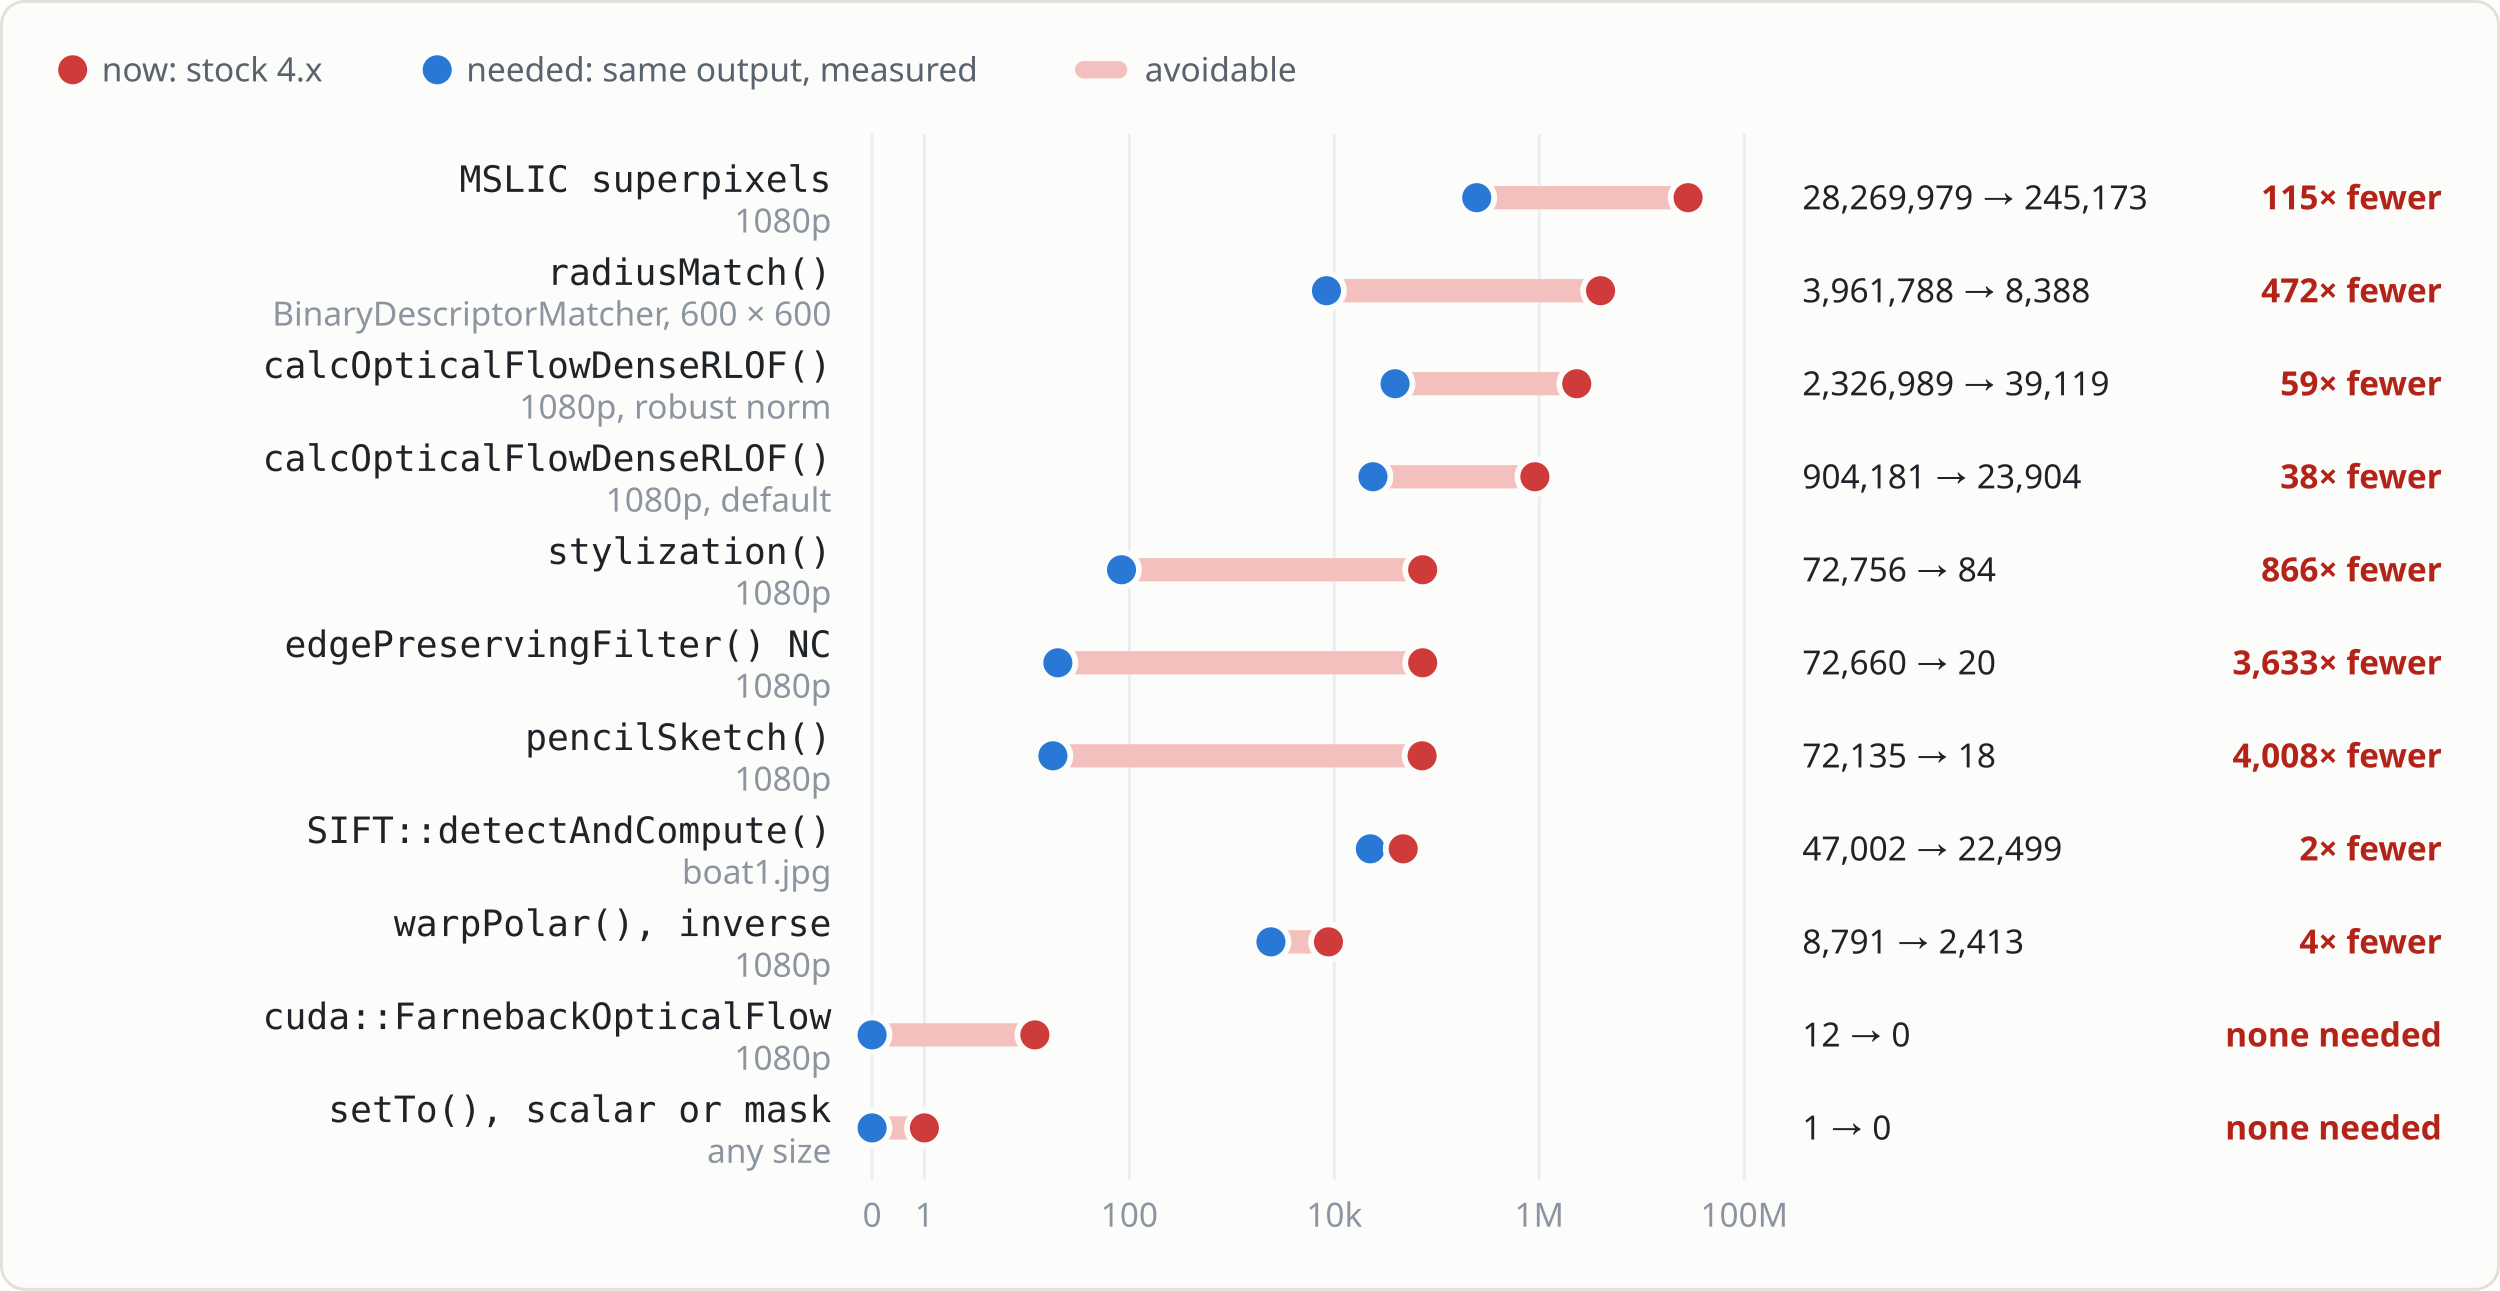
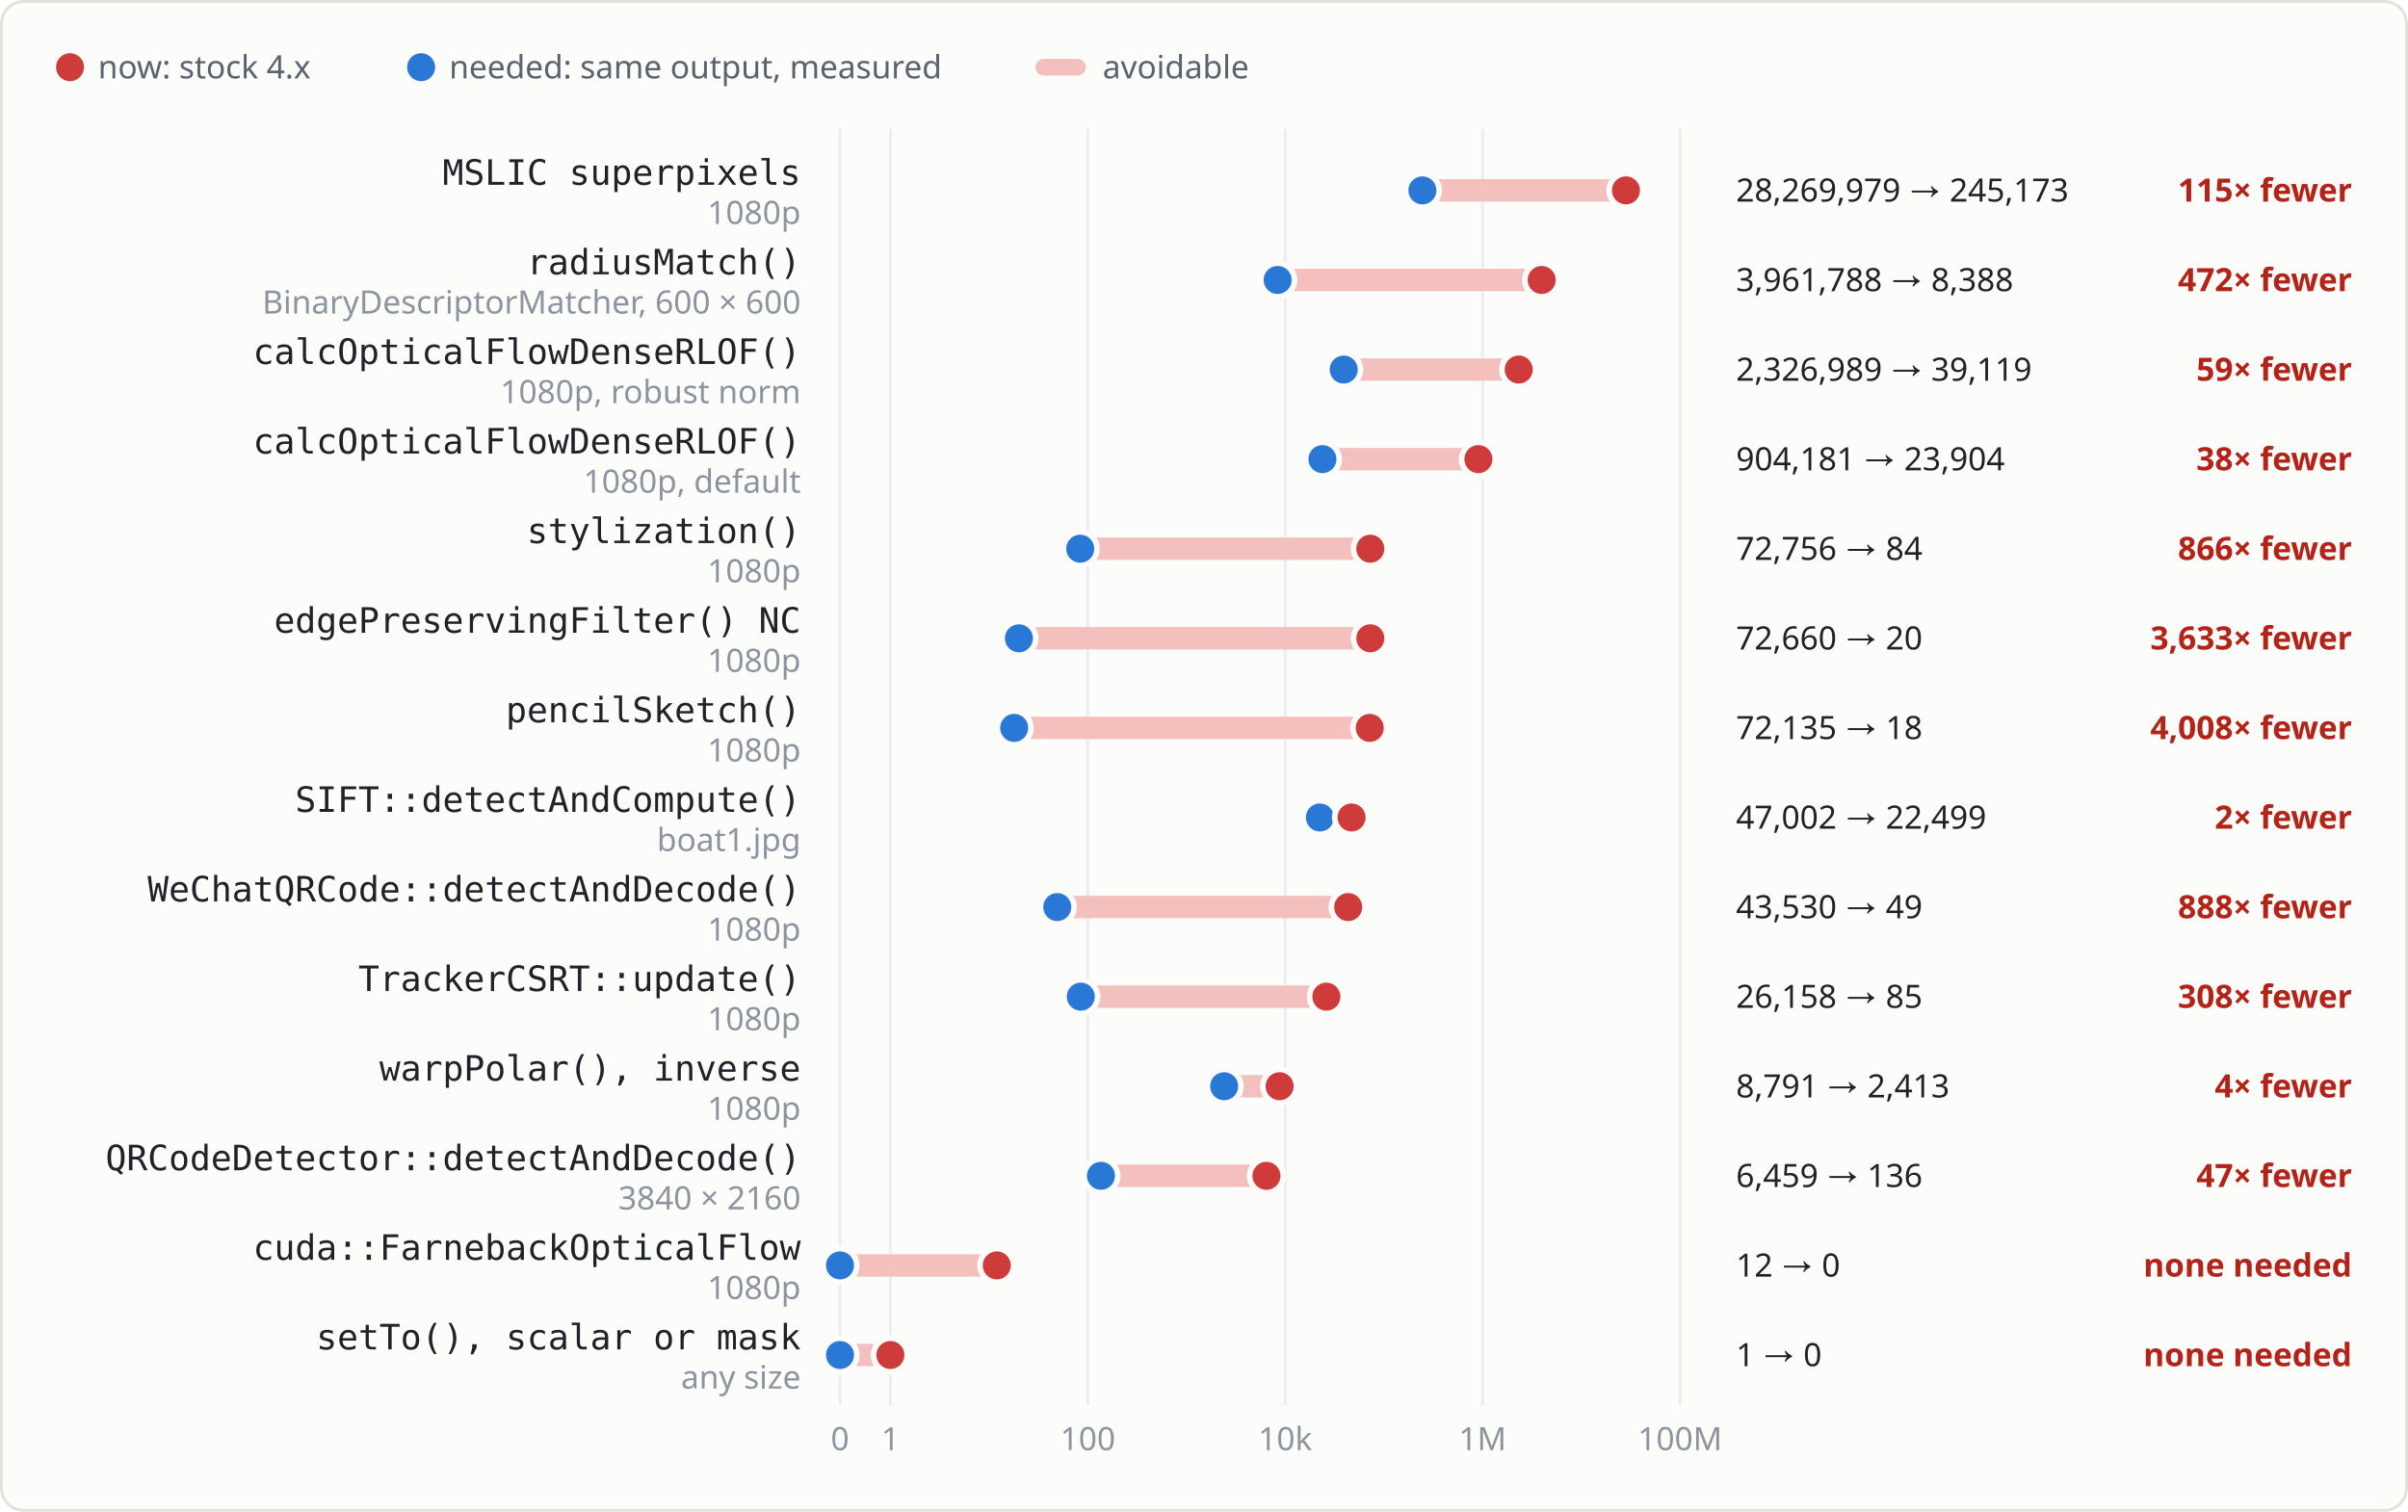
- <svg xmlns="http://www.w3.org/2000/svg" width="860" height="444" viewBox="0 0 860 444" role="img">
+ <svg xmlns="http://www.w3.org/2000/svg" width="860" height="540" viewBox="0 0 860 540" role="img">
  <style>.bg{fill:#fcfcfb;stroke:#e1e0d9}.ink{fill:#1f2328}.ink2{fill:#59636e}.muted{fill:#8c959f}.grid{stroke:#eaeef2}.axis{stroke:#d1d9e0}.need{fill:#2a78d6;stroke:#fcfcfb}.now{fill:#cf3a3a;stroke:#fcfcfb}.gap{stroke:#f4c0bd}.gapt{fill:#b42318}.sw-need{fill:#2a78d6}.sw-now{fill:#cf3a3a}.sw-gap{fill:#f4c0bd}@media (prefers-color-scheme: dark){.bg{fill:#151b23;stroke:#30363d}.ink{fill:#e6edf3}.ink2{fill:#9198a1}.muted{fill:#7d8590}.grid{stroke:#262c36}.axis{stroke:#3d444d}.need{fill:#4493f8;stroke:#151b23}.now{fill:#f05d5d;stroke:#151b23}.gap{stroke:#5c2a2a}.gapt{fill:#ff8a80}.sw-need{fill:#4493f8}.sw-now{fill:#f05d5d}.sw-gap{fill:#5c2a2a}}text{font-family:-apple-system, BlinkMacSystemFont, "Segoe UI", "Noto Sans", Helvetica, Arial, sans-serif;font-size:13px}.mono{font-family:ui-monospace, SFMono-Regular, "SF Mono", Menlo, Consolas, monospace;font-size:12.5px}.small{font-size:11.5px}.b{font-weight:600}.title{font-size:14px;font-weight:600}</style>
-   <rect class="bg" x="0.5" y="0.5" width="859" height="443" rx="8" />
+   <rect class="bg" x="0.5" y="0.5" width="859" height="539" rx="8" />
  <circle class="sw-now" cx="25" cy="24" r="5" />
  <text class="ink2 small" x="35.0" y="28.0" text-anchor="start">now: stock 4.x</text>
  <circle class="sw-need" cx="150.4" cy="24" r="5" />
  <text class="ink2 small" x="160.4" y="28.0" text-anchor="start">needed: same output, measured</text>
  <rect class="sw-gap" x="369.8" y="21" width="18" height="6" rx="3" />
  <text class="ink2 small" x="393.8" y="28.0" text-anchor="start">avoidable</text>
-   <line class="grid" x1="300.0" y1="46" x2="300.0" y2="406" stroke-width="1" />
-   <text class="muted small" x="300.0" y="422.0" text-anchor="middle">0</text>
-   <line class="grid" x1="318.0" y1="46" x2="318.0" y2="406" stroke-width="1" />
-   <text class="muted small" x="318.0" y="422.0" text-anchor="middle">1</text>
-   <line class="grid" x1="388.5" y1="46" x2="388.5" y2="406" stroke-width="1" />
-   <text class="muted small" x="388.5" y="422.0" text-anchor="middle">100</text>
-   <line class="grid" x1="459.0" y1="46" x2="459.0" y2="406" stroke-width="1" />
-   <text class="muted small" x="459.0" y="422.0" text-anchor="middle">10k</text>
-   <line class="grid" x1="529.5" y1="46" x2="529.5" y2="406" stroke-width="1" />
-   <text class="muted small" x="529.5" y="422.0" text-anchor="middle">1M</text>
-   <line class="grid" x1="600.0" y1="46" x2="600.0" y2="406" stroke-width="1" />
-   <text class="muted small" x="600.0" y="422.0" text-anchor="middle">100M</text>
+   <line class="grid" x1="300.0" y1="46" x2="300.0" y2="502" stroke-width="1" />
+   <text class="muted small" x="300.0" y="518.0" text-anchor="middle">0</text>
+   <line class="grid" x1="318.0" y1="46" x2="318.0" y2="502" stroke-width="1" />
+   <text class="muted small" x="318.0" y="518.0" text-anchor="middle">1</text>
+   <line class="grid" x1="388.5" y1="46" x2="388.5" y2="502" stroke-width="1" />
+   <text class="muted small" x="388.5" y="518.0" text-anchor="middle">100</text>
+   <line class="grid" x1="459.0" y1="46" x2="459.0" y2="502" stroke-width="1" />
+   <text class="muted small" x="459.0" y="518.0" text-anchor="middle">10k</text>
+   <line class="grid" x1="529.5" y1="46" x2="529.5" y2="502" stroke-width="1" />
+   <text class="muted small" x="529.5" y="518.0" text-anchor="middle">1M</text>
+   <line class="grid" x1="600.0" y1="46" x2="600.0" y2="502" stroke-width="1" />
+   <text class="muted small" x="600.0" y="518.0" text-anchor="middle">100M</text>
  <text class="mono ink" x="286.0" y="66.0" text-anchor="end">MSLIC superpixels</text>
  <text class="muted small" x="286.0" y="80.0" text-anchor="end">1080p</text>
  <line class="gap" x1="508.0" y1="68.0" x2="580.7" y2="68.0" stroke-width="8" stroke-linecap="round" />
  <circle class="need" cx="508.0" cy="68.0" r="6" stroke-width="2" />
  <circle class="now" cx="580.7" cy="68.0" r="6" stroke-width="2" />
  <text class="ink small" x="620.0" y="72.0" text-anchor="start">28,269,979 → 245,173</text>
  <text class="gapt small b" x="840.0" y="72.0" text-anchor="end">115× fewer</text>
  <text class="mono ink" x="286.0" y="98.0" text-anchor="end">radiusMatch()</text>
  <text class="muted small" x="286.0" y="112.0" text-anchor="end">BinaryDescriptorMatcher, 600 × 600</text>
  <line class="gap" x1="456.3" y1="100.0" x2="550.6" y2="100.0" stroke-width="8" stroke-linecap="round" />
  <circle class="need" cx="456.3" cy="100.0" r="6" stroke-width="2" />
  <circle class="now" cx="550.6" cy="100.0" r="6" stroke-width="2" />
  <text class="ink small" x="620.0" y="104.0" text-anchor="start">3,961,788 → 8,388</text>
  <text class="gapt small b" x="840.0" y="104.0" text-anchor="end">472× fewer</text>
  <text class="mono ink" x="286.0" y="130.0" text-anchor="end">calcOpticalFlowDenseRLOF()</text>
  <text class="muted small" x="286.0" y="144.0" text-anchor="end">1080p, robust norm</text>
  <line class="gap" x1="479.9" y1="132.0" x2="542.4" y2="132.0" stroke-width="8" stroke-linecap="round" />
  <circle class="need" cx="479.9" cy="132.0" r="6" stroke-width="2" />
  <circle class="now" cx="542.4" cy="132.0" r="6" stroke-width="2" />
  <text class="ink small" x="620.0" y="136.0" text-anchor="start">2,326,989 → 39,119</text>
  <text class="gapt small b" x="840.0" y="136.0" text-anchor="end">59× fewer</text>
  <text class="mono ink" x="286.0" y="162.0" text-anchor="end">calcOpticalFlowDenseRLOF()</text>
  <text class="muted small" x="286.0" y="176.0" text-anchor="end">1080p, default</text>
  <line class="gap" x1="472.3" y1="164.0" x2="528.0" y2="164.0" stroke-width="8" stroke-linecap="round" />
  <circle class="need" cx="472.3" cy="164.0" r="6" stroke-width="2" />
  <circle class="now" cx="528.0" cy="164.0" r="6" stroke-width="2" />
  <text class="ink small" x="620.0" y="168.0" text-anchor="start">904,181 → 23,904</text>
  <text class="gapt small b" x="840.0" y="168.0" text-anchor="end">38× fewer</text>
  <text class="mono ink" x="286.0" y="194.0" text-anchor="end">stylization()</text>
  <text class="muted small" x="286.0" y="208.0" text-anchor="end">1080p</text>
  <line class="gap" x1="385.8" y1="196.0" x2="489.4" y2="196.0" stroke-width="8" stroke-linecap="round" />
  <circle class="need" cx="385.8" cy="196.0" r="6" stroke-width="2" />
  <circle class="now" cx="489.4" cy="196.0" r="6" stroke-width="2" />
  <text class="ink small" x="620.0" y="200.0" text-anchor="start">72,756 → 84</text>
  <text class="gapt small b" x="840.0" y="200.0" text-anchor="end">866× fewer</text>
  <text class="mono ink" x="286.0" y="226.0" text-anchor="end">edgePreservingFilter() NC</text>
  <text class="muted small" x="286.0" y="240.0" text-anchor="end">1080p</text>
  <line class="gap" x1="363.9" y1="228.0" x2="489.4" y2="228.0" stroke-width="8" stroke-linecap="round" />
  <circle class="need" cx="363.9" cy="228.0" r="6" stroke-width="2" />
  <circle class="now" cx="489.4" cy="228.0" r="6" stroke-width="2" />
  <text class="ink small" x="620.0" y="232.0" text-anchor="start">72,660 → 20</text>
  <text class="gapt small b" x="840.0" y="232.0" text-anchor="end">3,633× fewer</text>
  <text class="mono ink" x="286.0" y="258.0" text-anchor="end">pencilSketch()</text>
  <text class="muted small" x="286.0" y="272.0" text-anchor="end">1080p</text>
  <line class="gap" x1="362.2" y1="260.0" x2="489.2" y2="260.0" stroke-width="8" stroke-linecap="round" />
  <circle class="need" cx="362.2" cy="260.0" r="6" stroke-width="2" />
  <circle class="now" cx="489.2" cy="260.0" r="6" stroke-width="2" />
  <text class="ink small" x="620.0" y="264.0" text-anchor="start">72,135 → 18</text>
  <text class="gapt small b" x="840.0" y="264.0" text-anchor="end">4,008× fewer</text>
  <text class="mono ink" x="286.0" y="290.0" text-anchor="end">SIFT::detectAndCompute()</text>
  <text class="muted small" x="286.0" y="304.0" text-anchor="end">boat1.jpg</text>
  <line class="gap" x1="471.4" y1="292.0" x2="482.7" y2="292.0" stroke-width="8" stroke-linecap="round" />
  <circle class="need" cx="471.4" cy="292.0" r="6" stroke-width="2" />
  <circle class="now" cx="482.7" cy="292.0" r="6" stroke-width="2" />
  <text class="ink small" x="620.0" y="296.0" text-anchor="start">47,002 → 22,499</text>
  <text class="gapt small b" x="840.0" y="296.0" text-anchor="end">2× fewer</text>
-   <text class="mono ink" x="286.0" y="322.0" text-anchor="end">warpPolar(), inverse</text>
+   <text class="mono ink" x="286.0" y="322.0" text-anchor="end">WeChatQRCode::detectAndDecode()</text>
  <text class="muted small" x="286.0" y="336.0" text-anchor="end">1080p</text>
-   <line class="gap" x1="437.2" y1="324.0" x2="457.0" y2="324.0" stroke-width="8" stroke-linecap="round" />
-   <circle class="need" cx="437.2" cy="324.0" r="6" stroke-width="2" />
-   <circle class="now" cx="457.0" cy="324.0" r="6" stroke-width="2" />
-   <text class="ink small" x="620.0" y="328.0" text-anchor="start">8,791 → 2,413</text>
-   <text class="gapt small b" x="840.0" y="328.0" text-anchor="end">4× fewer</text>
-   <text class="mono ink" x="286.0" y="354.0" text-anchor="end">cuda::FarnebackOpticalFlow</text>
+   <line class="gap" x1="377.6" y1="324.0" x2="481.5" y2="324.0" stroke-width="8" stroke-linecap="round" />
+   <circle class="need" cx="377.6" cy="324.0" r="6" stroke-width="2" />
+   <circle class="now" cx="481.5" cy="324.0" r="6" stroke-width="2" />
+   <text class="ink small" x="620.0" y="328.0" text-anchor="start">43,530 → 49</text>
+   <text class="gapt small b" x="840.0" y="328.0" text-anchor="end">888× fewer</text>
+   <text class="mono ink" x="286.0" y="354.0" text-anchor="end">TrackerCSRT::update()</text>
  <text class="muted small" x="286.0" y="368.0" text-anchor="end">1080p</text>
-   <line class="gap" x1="300.0" y1="356.0" x2="356.0" y2="356.0" stroke-width="8" stroke-linecap="round" />
-   <circle class="need" cx="300.0" cy="356.0" r="6" stroke-width="2" />
-   <circle class="now" cx="356.0" cy="356.0" r="6" stroke-width="2" />
-   <text class="ink small" x="620.0" y="360.0" text-anchor="start">12 → 0</text>
-   <text class="gapt small b" x="840.0" y="360.0" text-anchor="end">none needed</text>
-   <text class="mono ink" x="286.0" y="386.0" text-anchor="end">setTo(), scalar or mask</text>
-   <text class="muted small" x="286.0" y="400.0" text-anchor="end">any size</text>
-   <line class="gap" x1="300.0" y1="388.0" x2="318.0" y2="388.0" stroke-width="8" stroke-linecap="round" />
-   <circle class="need" cx="300.0" cy="388.0" r="6" stroke-width="2" />
-   <circle class="now" cx="318.0" cy="388.0" r="6" stroke-width="2" />
-   <text class="ink small" x="620.0" y="392.0" text-anchor="start">1 → 0</text>
-   <text class="gapt small b" x="840.0" y="392.0" text-anchor="end">none needed</text>
+   <line class="gap" x1="386.0" y1="356.0" x2="473.7" y2="356.0" stroke-width="8" stroke-linecap="round" />
+   <circle class="need" cx="386.0" cy="356.0" r="6" stroke-width="2" />
+   <circle class="now" cx="473.7" cy="356.0" r="6" stroke-width="2" />
+   <text class="ink small" x="620.0" y="360.0" text-anchor="start">26,158 → 85</text>
+   <text class="gapt small b" x="840.0" y="360.0" text-anchor="end">308× fewer</text>
+   <text class="mono ink" x="286.0" y="386.0" text-anchor="end">warpPolar(), inverse</text>
+   <text class="muted small" x="286.0" y="400.0" text-anchor="end">1080p</text>
+   <line class="gap" x1="437.2" y1="388.0" x2="457.0" y2="388.0" stroke-width="8" stroke-linecap="round" />
+   <circle class="need" cx="437.2" cy="388.0" r="6" stroke-width="2" />
+   <circle class="now" cx="457.0" cy="388.0" r="6" stroke-width="2" />
+   <text class="ink small" x="620.0" y="392.0" text-anchor="start">8,791 → 2,413</text>
+   <text class="gapt small b" x="840.0" y="392.0" text-anchor="end">4× fewer</text>
+   <text class="mono ink" x="286.0" y="418.0" text-anchor="end">QRCodeDetector::detectAndDecode()</text>
+   <text class="muted small" x="286.0" y="432.0" text-anchor="end">3840 × 2160</text>
+   <line class="gap" x1="393.2" y1="420.0" x2="452.3" y2="420.0" stroke-width="8" stroke-linecap="round" />
+   <circle class="need" cx="393.2" cy="420.0" r="6" stroke-width="2" />
+   <circle class="now" cx="452.3" cy="420.0" r="6" stroke-width="2" />
+   <text class="ink small" x="620.0" y="424.0" text-anchor="start">6,459 → 136</text>
+   <text class="gapt small b" x="840.0" y="424.0" text-anchor="end">47× fewer</text>
+   <text class="mono ink" x="286.0" y="450.0" text-anchor="end">cuda::FarnebackOpticalFlow</text>
+   <text class="muted small" x="286.0" y="464.0" text-anchor="end">1080p</text>
+   <line class="gap" x1="300.0" y1="452.0" x2="356.0" y2="452.0" stroke-width="8" stroke-linecap="round" />
+   <circle class="need" cx="300.0" cy="452.0" r="6" stroke-width="2" />
+   <circle class="now" cx="356.0" cy="452.0" r="6" stroke-width="2" />
+   <text class="ink small" x="620.0" y="456.0" text-anchor="start">12 → 0</text>
+   <text class="gapt small b" x="840.0" y="456.0" text-anchor="end">none needed</text>
+   <text class="mono ink" x="286.0" y="482.0" text-anchor="end">setTo(), scalar or mask</text>
+   <text class="muted small" x="286.0" y="496.0" text-anchor="end">any size</text>
+   <line class="gap" x1="300.0" y1="484.0" x2="318.0" y2="484.0" stroke-width="8" stroke-linecap="round" />
+   <circle class="need" cx="300.0" cy="484.0" r="6" stroke-width="2" />
+   <circle class="now" cx="318.0" cy="484.0" r="6" stroke-width="2" />
+   <text class="ink small" x="620.0" y="488.0" text-anchor="start">1 → 0</text>
+   <text class="gapt small b" x="840.0" y="488.0" text-anchor="end">none needed</text>
</svg>
